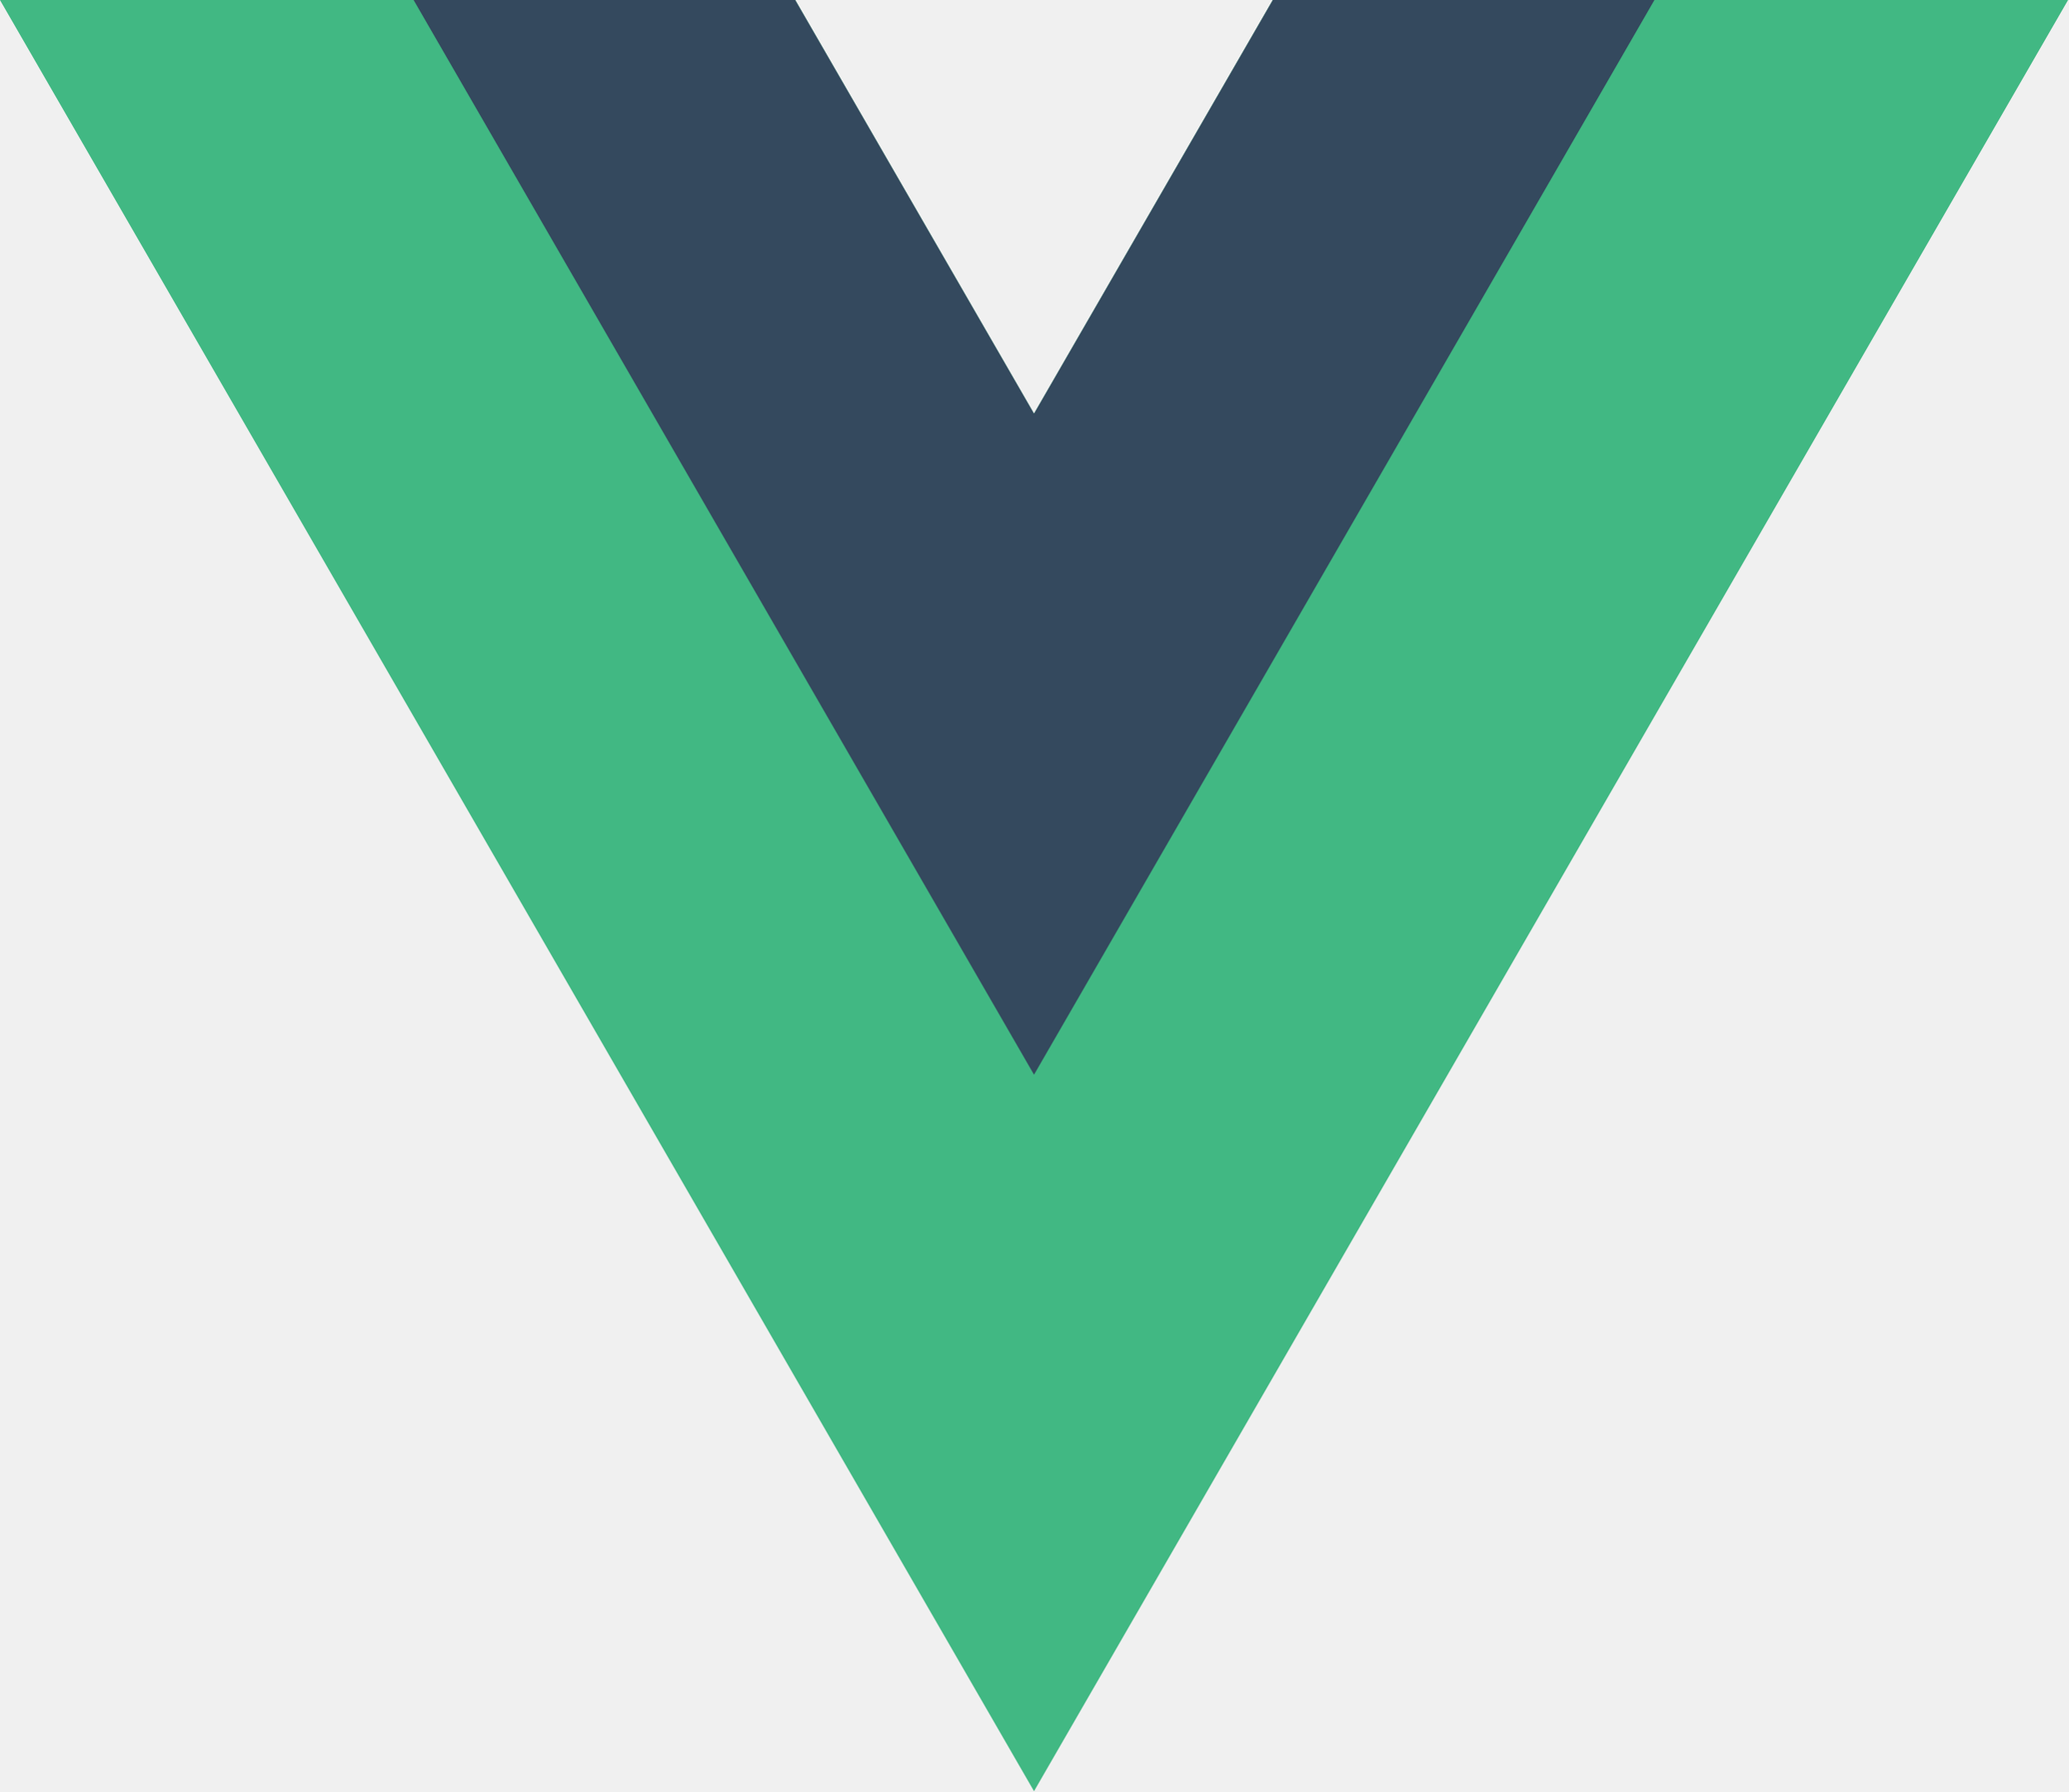
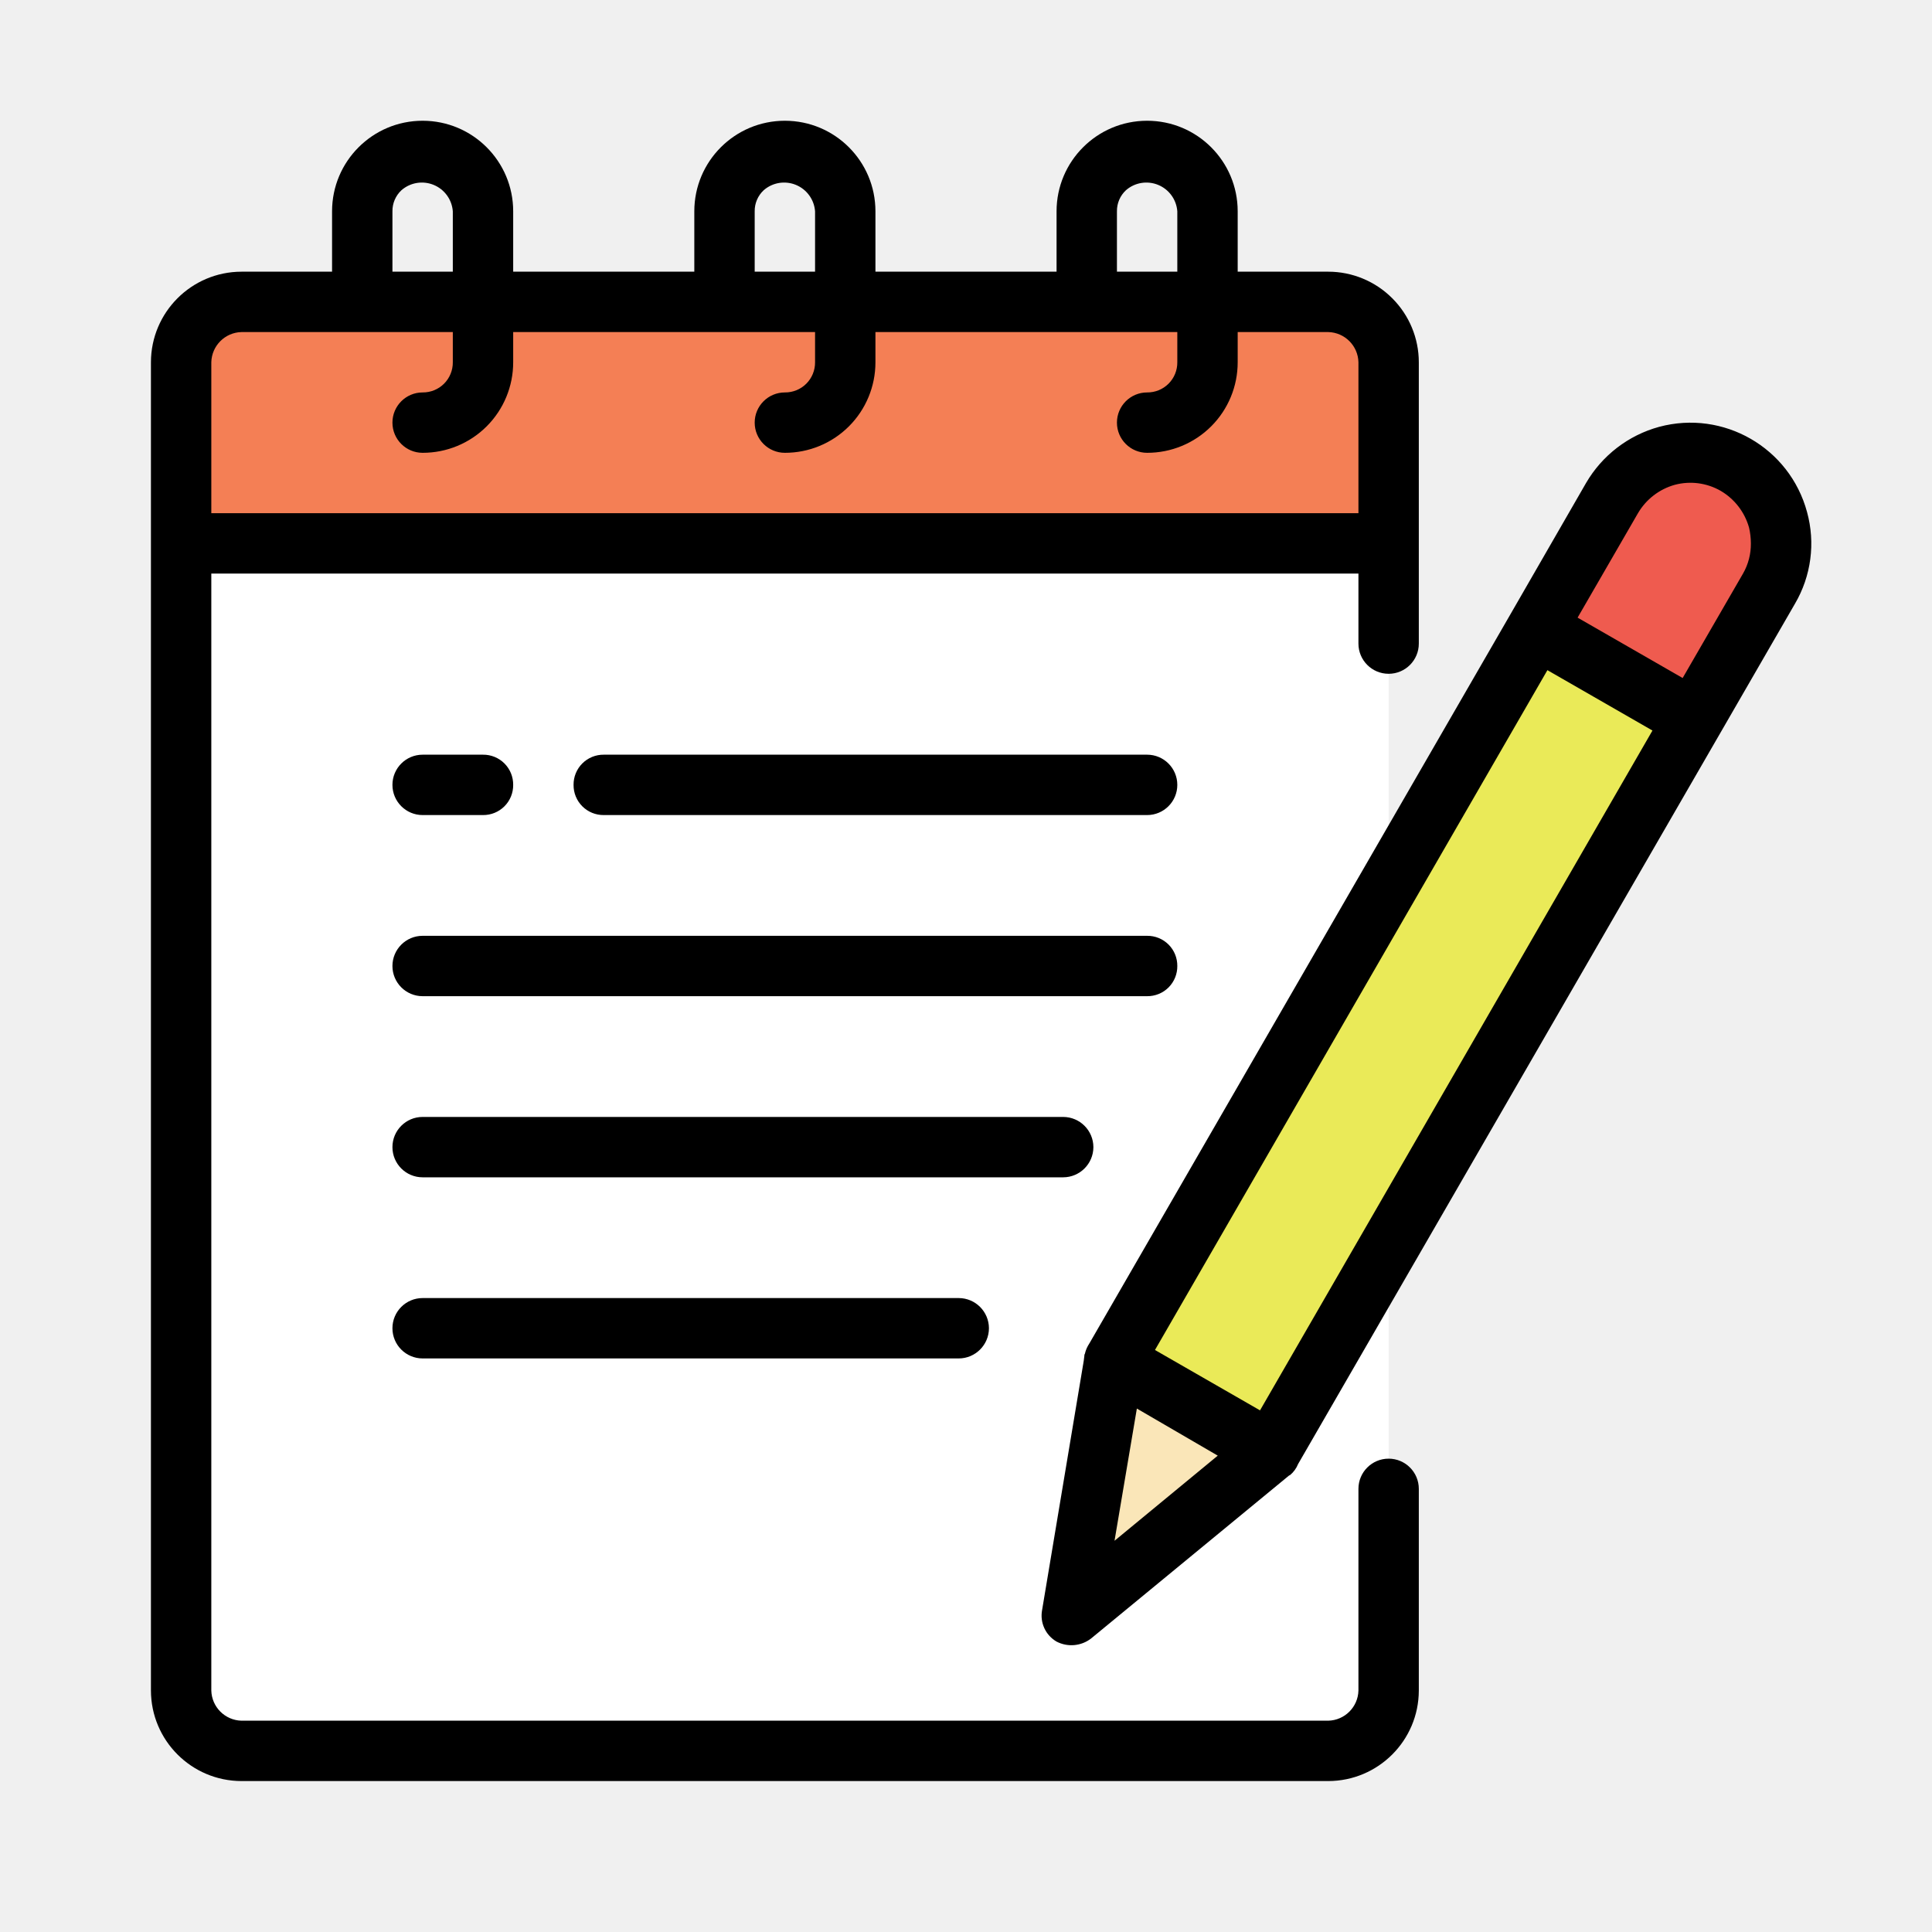
- <svg xmlns="http://www.w3.org/2000/svg" viewBox="0 0 261.76 226.69">
-   <path d="M161.096.001l-30.225 52.351L100.647.001H-.005l130.877 226.688L261.749.001z" fill="#41b883" />
-   <path d="M161.096.001l-30.225 52.351L100.647.001H52.346l78.526 136.01L209.398.001z" fill="#34495e" />
+ <svg xmlns="http://www.w3.org/2000/svg" viewBox="0 0 64 64">
+   <g fill-rule="evenodd">
+     <path d="M36.9 45.08l-1.4 8.42 6.6-5.42 3.9-6.76V56a1.981 1.981 0 0 1-2 2H8a1.981 1.981 0 0 1-2-2V18h40v11.32z" fill="#fff" />
+     <path d="M46,12a2,2,0,0,0-2-2H8a2,2,0,0,0-2,2v6H46Z" fill="#f47f55" />
+     <path d="M56.1 23.84l-14 24.24-5.2-3 14-24.24 5.2 3z" fill="#eaea58" />
+     <path d="M42.1 48.08l-6.6 5.42 1.4-8.42 5.2 3z" fill="#fae6b8" />
+     <path d="M58.598 19.5a3 3 0 0 0-5.196-3l-2.5 4.33 5.196 3 2.5-4.33z" fill="#ef5b4f" />
+   </g>
+   <path d="M46.12 9.88A2.997 2.997 0 0 0 44 9h-3V7a3 3 0 0 0-6 0v2h-6V7a3 3 0 0 0-6 0v2h-6V7a3 3 0 0 0-6 0v2H8a3.005 3.005 0 0 0-3 3v44a3.005 3.005 0 0 0 3 3h36a3.005 3.005 0 0 0 3-3v-6.68a1 1 0 0 0-2 0V56a1.025 1.025 0 0 1-1 1H8a1.025 1.025 0 0 1-1-1V19h38v2.32a1 1 0 1 0 2 0V12a2.997 2.997 0 0 0-.88-2.12zM37 7a.938.938 0 0 1 .3-.7A1.028 1.028 0 0 1 39 7v2h-2zM25 7a.938.938 0 0 1 .3-.7A1.028 1.028 0 0 1 27 7v2h-2zM13 7a.938.938 0 0 1 .3-.7A1.028 1.028 0 0 1 15 7v2h-2zM7 17v-5a1.025 1.025 0 0 1 1-1h7v1a.99.99 0 0 1-1 1 1 1 0 0 0 0 2 2.996 2.996 0 0 0 3-3v-1h10v1a.99.99 0 0 1-1 1 1 1 0 0 0 0 2 2.996 2.996 0 0 0 3-3v-1h10v1a.99.99 0 0 1-1 1 1 1 0 0 0 0 2 2.996 2.996 0 0 0 3-3v-1h3a1.025 1.025 0 0 1 1 1v5zm52.86-.04a4 4 0 0 0-4.9-2.82A4.031 4.031 0 0 0 52.54 16l-2.5 4.34L36.1 44.48c-.02.04-.04.06-.06.1a1.004 1.004 0 0 0-.1.26.121.121 0 0 0-.02.08l-.02.16-1.38 8.26a.995.995 0 0 0 .48 1.04 1.066 1.066 0 0 0 1.14-.1l6.56-5.4.04-.02a.926.926 0 0 0 .26-.36L59.46 20a3.937 3.937 0 0 0 .4-3.04zM36.92 51.04l.74-4.38 2.68 1.56zm4.82-4.32l-3.48-2 13-22.52 3.48 2zm16-27.72l-2 3.46-3.48-2 2-3.46a2.052 2.052 0 0 1 1.22-.94 2.013 2.013 0 0 1 1.52.2 2.051 2.051 0 0 1 .94 1.22A2.303 2.303 0 0 1 58 18a1.965 1.965 0 0 1-.26 1zM17 26a.99.99 0 0 1-1 1h-2a1 1 0 0 1 0-2h2a.99.99 0 0 1 1 1zm15.76 18a1.003 1.003 0 0 1-1 1H14a1 1 0 0 1 0-2h17.76a1.003 1.003 0 0 1 1 1zm3.46-6a1.003 1.003 0 0 1-1 1H14a1 1 0 0 1 0-2h21.22a1.003 1.003 0 0 1 1 1zM19 26a.99.99 0 0 1 1-1h18a1 1 0 0 1 0 2H20a.99.99 0 0 1-1-1zm20 6a.99.99 0 0 1-1 1H14a1 1 0 0 1 0-2h24a.99.99 0 0 1 1 1z" />
</svg>
